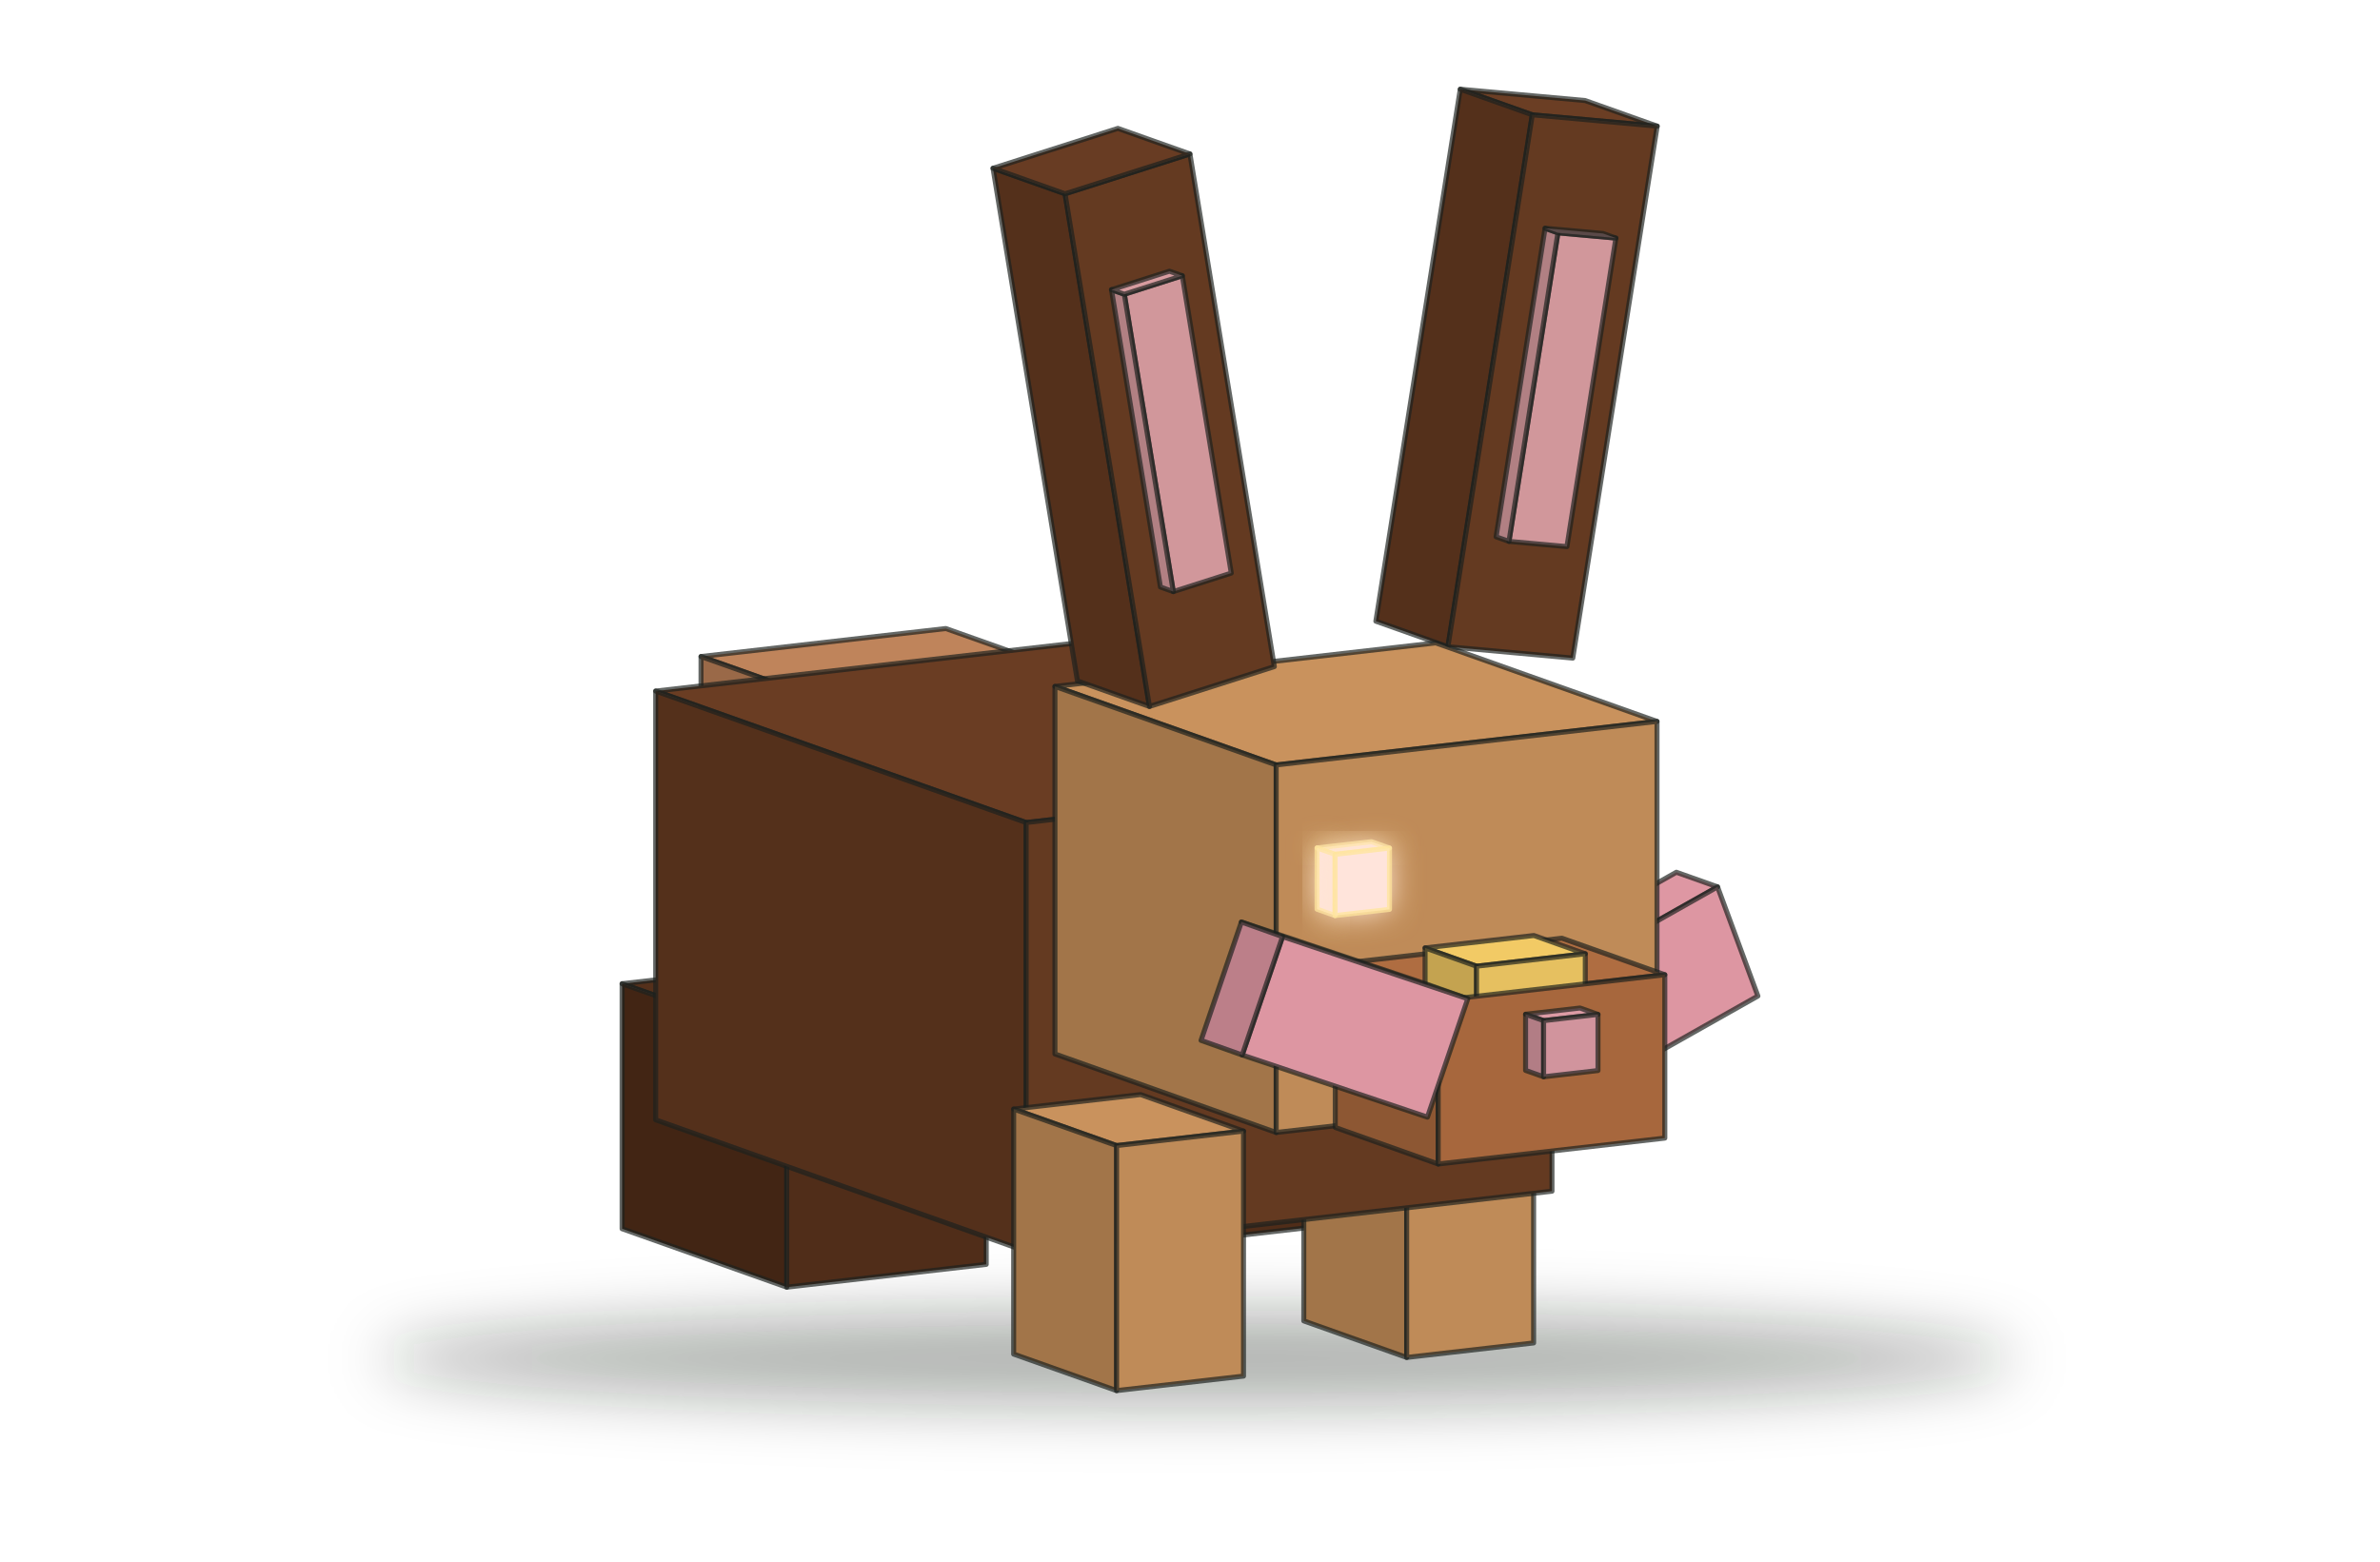
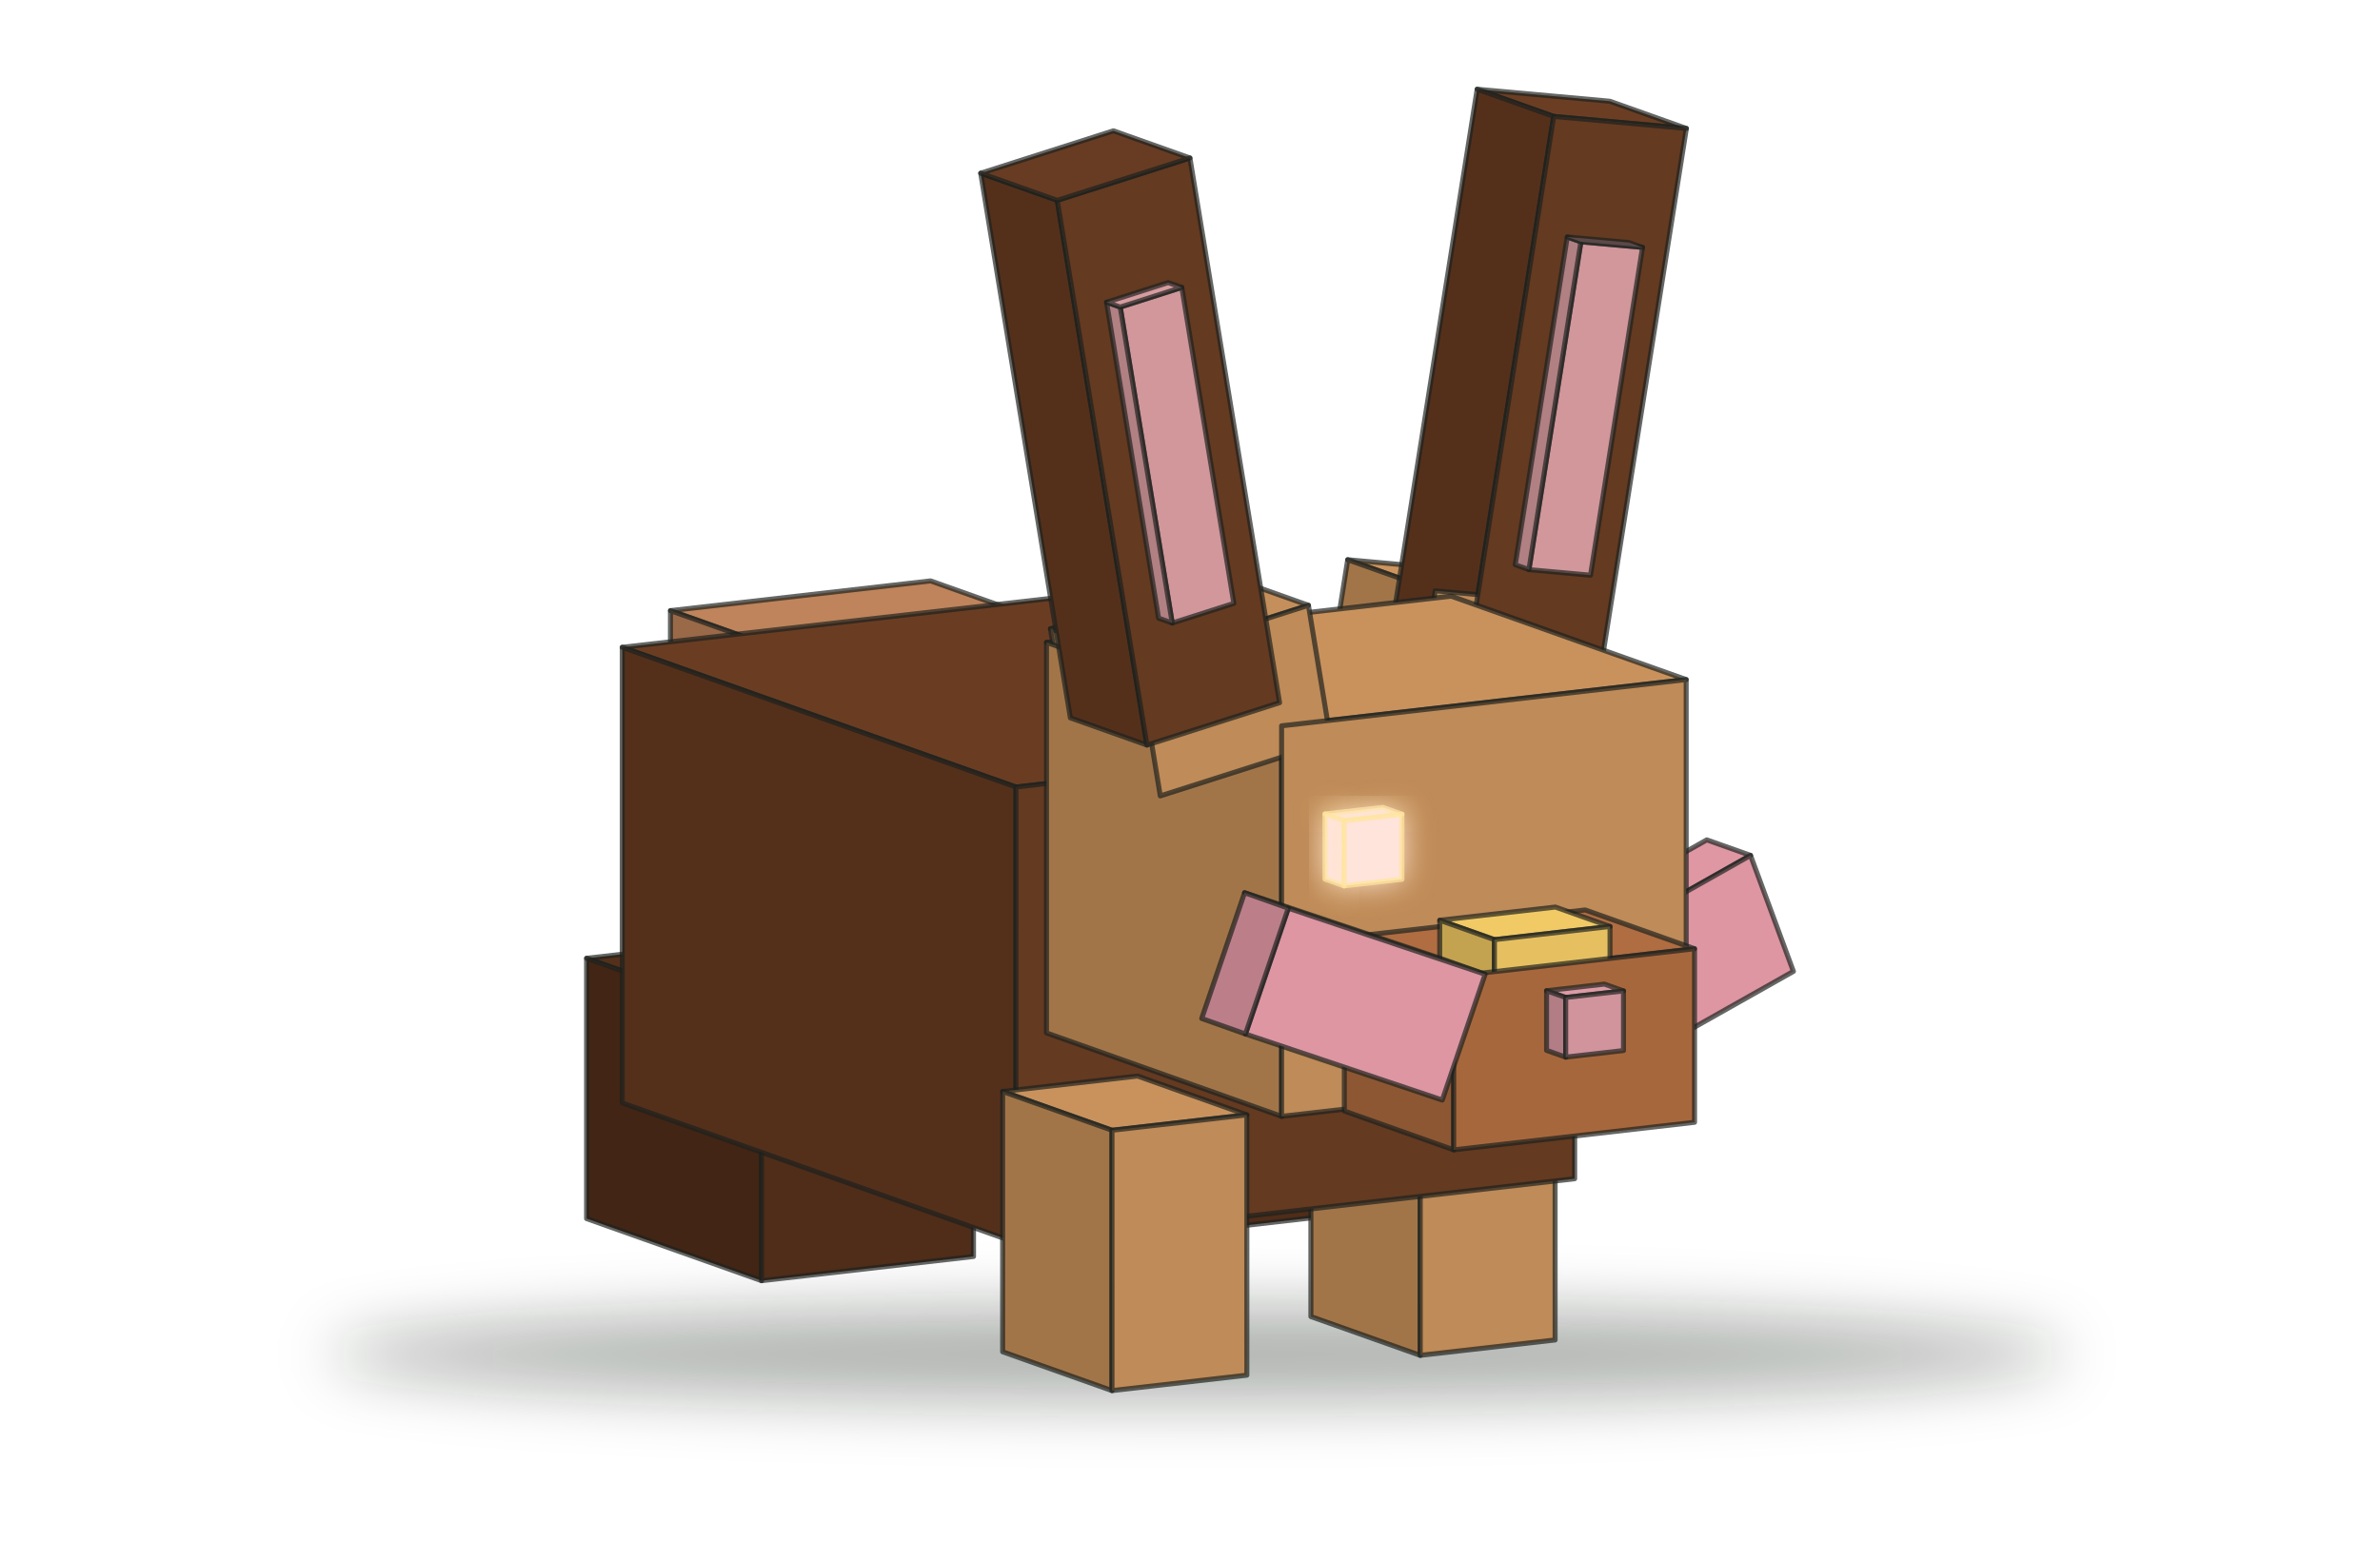
<svg xmlns="http://www.w3.org/2000/svg" width="640" height="420" viewBox="0 0 640 420" role="img" aria-labelledby="portrait-title">
  <defs>
    <filter id="portrait-glow" x="-80%" y="-80%" width="260%" height="260%">
      <feGaussianBlur stdDeviation="4" result="blur" />
      <feMerge>
        <feMergeNode in="blur" />
        <feMergeNode in="SourceGraphic" />
      </feMerge>
    </filter>
    <filter id="portrait-shadow" x="-40%" y="-80%" width="180%" height="260%">
      <feGaussianBlur stdDeviation="8" />
    </filter>
  </defs>
-   <ellipse cx="321.91" cy="365.37" rx="219.90" ry="13" fill="#0c120f" opacity=".32" filter="url(#portrait-shadow)" />
+   <ellipse cx="322.03" cy="364.21" rx="233.65" ry="13" fill="#0c120f" opacity=".32" filter="url(#portrait-shadow)" />
  <g>
-     <polygon points="291.69,182.30 254.33,169.04 188.51,176.57 225.87,189.83" fill="#bf845b" stroke="#1c211e" stroke-opacity=".68" stroke-width="1.35" stroke-linejoin="round" vector-effect="non-scaling-stroke" />
-     <polygon points="362.72,263.00 318.44,247.29 264.81,253.42 309.08,269.13" fill="#54301b" stroke="#1c211e" stroke-opacity=".68" stroke-width="1.35" stroke-linejoin="round" vector-effect="non-scaling-stroke" />
-     <polygon points="309.08,335.03 309.08,269.13 264.81,253.42 264.81,319.32" fill="#422514" stroke="#1c211e" stroke-opacity=".68" stroke-width="1.35" stroke-linejoin="round" vector-effect="non-scaling-stroke" />
-     <polygon points="225.87,263.96 225.87,189.83 188.51,176.57 188.51,250.70" fill="#9a6948" stroke="#1c211e" stroke-opacity=".68" stroke-width="1.35" stroke-linejoin="round" vector-effect="non-scaling-stroke" />
-     <polygon points="291.69,256.44 291.69,182.30 225.87,189.83 225.87,263.96" fill="#b57d56" stroke="#1c211e" stroke-opacity=".68" stroke-width="1.35" stroke-linejoin="round" vector-effect="non-scaling-stroke" />
-     <polygon points="362.72,328.90 362.72,263.00 309.08,269.13 309.08,335.03" fill="#502d19" stroke="#1c211e" stroke-opacity=".68" stroke-width="1.35" stroke-linejoin="round" vector-effect="non-scaling-stroke" />
-     <polygon points="265.20,274.15 220.92,258.44 167.29,264.57 211.57,280.28" fill="#54301b" stroke="#1c211e" stroke-opacity=".68" stroke-width="1.35" stroke-linejoin="round" vector-effect="non-scaling-stroke" />
-     <polygon points="211.57,346.18 211.57,280.28 167.29,264.57 167.29,330.47" fill="#422514" stroke="#1c211e" stroke-opacity=".68" stroke-width="1.35" stroke-linejoin="round" vector-effect="non-scaling-stroke" />
-     <polygon points="265.20,340.05 265.20,274.15 211.57,280.28 211.57,346.18" fill="#502d19" stroke="#1c211e" stroke-opacity=".68" stroke-width="1.35" stroke-linejoin="round" vector-effect="non-scaling-stroke" />
-     <polygon points="417.34,205.05 317.72,169.69 176.32,185.86 275.94,221.22" fill="#6a3d23" stroke="#1c211e" stroke-opacity=".68" stroke-width="1.35" stroke-linejoin="round" vector-effect="non-scaling-stroke" />
-     <polygon points="275.94,336.54 275.94,221.22 176.32,185.86 176.32,301.18" fill="#54301b" stroke="#1c211e" stroke-opacity=".68" stroke-width="1.35" stroke-linejoin="round" vector-effect="non-scaling-stroke" />
-     <polygon points="412.40,295.28 384.73,285.46 350.60,289.36 378.27,299.18" fill="#c9925d" stroke="#1c211e" stroke-opacity=".68" stroke-width="1.35" stroke-linejoin="round" vector-effect="non-scaling-stroke" />
-     <polygon points="378.27,365.08 378.27,299.18 350.60,289.36 350.60,355.26" fill="#a27549" stroke="#1c211e" stroke-opacity=".68" stroke-width="1.35" stroke-linejoin="round" vector-effect="non-scaling-stroke" />
-     <polygon points="412.40,361.18 412.40,295.28 378.27,299.18 378.27,365.08" fill="#bf8b58" stroke="#1c211e" stroke-opacity=".68" stroke-width="1.35" stroke-linejoin="round" vector-effect="non-scaling-stroke" />
-     <polygon points="417.34,320.37 417.34,205.05 275.94,221.22 275.94,336.54" fill="#643a21" stroke="#1c211e" stroke-opacity=".68" stroke-width="1.35" stroke-linejoin="round" vector-effect="non-scaling-stroke" />
-     <polygon points="334.39,304.20 306.71,294.38 272.58,298.28 300.26,308.10" fill="#c9925d" stroke="#1c211e" stroke-opacity=".68" stroke-width="1.35" stroke-linejoin="round" vector-effect="non-scaling-stroke" />
-     <polygon points="300.26,374.00 300.26,308.10 272.58,298.28 272.58,364.18" fill="#a27549" stroke="#1c211e" stroke-opacity=".68" stroke-width="1.35" stroke-linejoin="round" vector-effect="non-scaling-stroke" />
-     <polygon points="334.39,370.10 334.39,304.20 300.26,308.10 300.26,374.00" fill="#bf8b58" stroke="#1c211e" stroke-opacity=".68" stroke-width="1.35" stroke-linejoin="round" vector-effect="non-scaling-stroke" />
-     <polygon points="445.63,33.92 426.26,27.04 392.68,24.00 412.05,30.88" fill="#6b3e24" stroke="#1c211e" stroke-opacity=".68" stroke-width="1.35" stroke-linejoin="round" vector-effect="non-scaling-stroke" />
-     <polygon points="389.35,173.94 412.05,30.88 392.68,24.00 369.98,167.07" fill="#54301b" stroke="#1c211e" stroke-opacity=".68" stroke-width="1.35" stroke-linejoin="round" vector-effect="non-scaling-stroke" />
-     <polygon points="422.93,176.99 445.63,33.92 412.05,30.88 389.35,173.94" fill="#643a21" stroke="#1c211e" stroke-opacity=".68" stroke-width="1.35" stroke-linejoin="round" vector-effect="non-scaling-stroke" />
-     <polygon points="421.36,147.01 434.53,64.03 418.94,62.62 405.77,145.60" fill="#d1979b" stroke="#1c211e" stroke-opacity=".68" stroke-width="1.35" stroke-linejoin="round" vector-effect="non-scaling-stroke" />
-     <polygon points="405.77,145.60 418.94,62.62 415.48,61.39 402.31,144.37" fill="#b18083" stroke="#1c211e" stroke-opacity=".68" stroke-width="1.35" stroke-linejoin="round" vector-effect="non-scaling-stroke" />
-     <polygon points="434.53,64.03 431.07,62.80 415.48,61.39 418.94,62.62" fill="#dea1a5" stroke="#1c211e" stroke-opacity=".68" stroke-width="1.35" stroke-linejoin="round" vector-effect="non-scaling-stroke" />
-     <polygon points="445.58,194.02 386.08,172.90 283.68,184.61 343.18,205.73" fill="#c9925d" stroke="#1c211e" stroke-opacity=".68" stroke-width="1.35" stroke-linejoin="round" vector-effect="non-scaling-stroke" />
-     <polygon points="343.18,304.58 343.18,205.73 283.68,184.61 283.68,283.46" fill="#a27549" stroke="#1c211e" stroke-opacity=".68" stroke-width="1.35" stroke-linejoin="round" vector-effect="non-scaling-stroke" />
-     <polygon points="461.86,238.52 450.79,234.59 400.98,262.69 412.05,266.62" fill="#de97a3" stroke="#1c211e" stroke-opacity=".68" stroke-width="1.35" stroke-linejoin="round" vector-effect="non-scaling-stroke" />
-     <polygon points="434.59,221.13 429.75,219.41 415.12,221.08 419.96,222.80" fill="#ffe4db" stroke="#ffe59a" stroke-opacity=".74" stroke-width="1.35" stroke-linejoin="round" vector-effect="non-scaling-stroke" filter="url(#portrait-glow)" />
-     <polygon points="472.71,267.88 461.86,238.52 412.05,266.62 422.90,295.98" fill="#dd96a2" stroke="#1c211e" stroke-opacity=".68" stroke-width="1.35" stroke-linejoin="round" vector-effect="non-scaling-stroke" />
-     <polygon points="419.96,239.27 419.96,222.80 415.12,221.08 415.12,237.55" fill="#ffe4db" stroke="#ffe59a" stroke-opacity=".74" stroke-width="1.35" stroke-linejoin="round" vector-effect="non-scaling-stroke" filter="url(#portrait-glow)" />
-     <polygon points="434.59,237.60 434.59,221.13 419.96,222.80 419.96,239.27" fill="#ffe4db" stroke="#ffe59a" stroke-opacity=".74" stroke-width="1.35" stroke-linejoin="round" vector-effect="non-scaling-stroke" filter="url(#portrait-glow)" />
-     <polygon points="422.90,295.98 412.05,266.62 400.98,262.69 411.83,292.05" fill="#bc7f89" stroke="#1c211e" stroke-opacity=".68" stroke-width="1.35" stroke-linejoin="round" vector-effect="non-scaling-stroke" />
-     <polygon points="309.10,190.00 286.40,52.12 267.03,45.25 289.73,183.13" fill="#54301b" stroke="#1c211e" stroke-opacity=".68" stroke-width="1.35" stroke-linejoin="round" vector-effect="non-scaling-stroke" />
-     <polygon points="445.58,292.87 445.58,194.02 343.18,205.73 343.18,304.58" fill="#bf8b58" stroke="#1c211e" stroke-opacity=".68" stroke-width="1.35" stroke-linejoin="round" vector-effect="non-scaling-stroke" />
-     <polygon points="342.68,179.28 319.98,41.40 286.40,52.12 309.10,190.00" fill="#643a21" stroke="#1c211e" stroke-opacity=".68" stroke-width="1.35" stroke-linejoin="round" vector-effect="non-scaling-stroke" />
-     <polygon points="319.98,41.40 300.61,34.53 267.03,45.25 286.40,52.12" fill="#683c23" stroke="#1c211e" stroke-opacity=".68" stroke-width="1.35" stroke-linejoin="round" vector-effect="non-scaling-stroke" />
-     <polygon points="331.10,154.13 317.93,74.16 302.34,79.14 315.51,159.11" fill="#d1979b" stroke="#1c211e" stroke-opacity=".68" stroke-width="1.35" stroke-linejoin="round" vector-effect="non-scaling-stroke" />
-     <polygon points="315.51,159.11 302.34,79.14 298.88,77.91 312.05,157.88" fill="#b18083" stroke="#1c211e" stroke-opacity=".68" stroke-width="1.35" stroke-linejoin="round" vector-effect="non-scaling-stroke" />
-     <polygon points="447.68,262.15 420.01,252.33 359.06,259.30 386.74,269.12" fill="#af6d41" stroke="#1c211e" stroke-opacity=".68" stroke-width="1.35" stroke-linejoin="round" vector-effect="non-scaling-stroke" />
-     <polygon points="426.30,256.51 412.47,251.60 383.21,254.94 397.05,259.86" fill="#f2ca65" stroke="#1c211e" stroke-opacity=".68" stroke-width="1.35" stroke-linejoin="round" vector-effect="non-scaling-stroke" />
-     <polygon points="317.93,74.16 314.47,72.94 298.88,77.91 302.34,79.14" fill="#d79ca0" stroke="#1c211e" stroke-opacity=".68" stroke-width="1.35" stroke-linejoin="round" vector-effect="non-scaling-stroke" />
-     <polygon points="373.64,228.09 368.80,226.38 354.17,228.05 359.01,229.77" fill="#ffe4db" stroke="#ffe59a" stroke-opacity=".74" stroke-width="1.35" stroke-linejoin="round" vector-effect="non-scaling-stroke" filter="url(#portrait-glow)" />
-     <polygon points="397.05,292.80 397.05,259.86 383.21,254.94 383.21,287.89" fill="#c4a350" stroke="#1c211e" stroke-opacity=".68" stroke-width="1.35" stroke-linejoin="round" vector-effect="non-scaling-stroke" />
-     <polygon points="394.70,268.61 383.63,264.68 333.82,247.97 344.89,251.90" fill="#eda1ae" stroke="#1c211e" stroke-opacity=".68" stroke-width="1.35" stroke-linejoin="round" vector-effect="non-scaling-stroke" />
-     <polygon points="359.01,246.24 359.01,229.77 354.17,228.05 354.17,244.52" fill="#ffe4db" stroke="#ffe59a" stroke-opacity=".74" stroke-width="1.35" stroke-linejoin="round" vector-effect="non-scaling-stroke" filter="url(#portrait-glow)" />
-     <polygon points="373.64,244.57 373.64,228.09 359.01,229.77 359.01,246.24" fill="#ffe4db" stroke="#ffe59a" stroke-opacity=".74" stroke-width="1.35" stroke-linejoin="round" vector-effect="non-scaling-stroke" filter="url(#portrait-glow)" />
-     <polygon points="426.30,289.46 426.30,256.51 397.05,259.86 397.05,292.80" fill="#e6c060" stroke="#1c211e" stroke-opacity=".68" stroke-width="1.35" stroke-linejoin="round" vector-effect="non-scaling-stroke" />
-     <polygon points="386.74,313.06 386.74,269.12 359.06,259.30 359.06,303.23" fill="#8d5733" stroke="#1c211e" stroke-opacity=".68" stroke-width="1.35" stroke-linejoin="round" vector-effect="non-scaling-stroke" />
-     <polygon points="447.68,306.09 447.68,262.15 386.74,269.12 386.74,313.06" fill="#a7673d" stroke="#1c211e" stroke-opacity=".68" stroke-width="1.35" stroke-linejoin="round" vector-effect="non-scaling-stroke" />
-     <polygon points="383.85,300.45 394.70,268.61 344.89,251.90 334.04,283.74" fill="#dd96a2" stroke="#1c211e" stroke-opacity=".68" stroke-width="1.35" stroke-linejoin="round" vector-effect="non-scaling-stroke" />
-     <polygon points="334.04,283.74 344.89,251.90 333.82,247.97 322.97,279.81" fill="#bc7f89" stroke="#1c211e" stroke-opacity=".68" stroke-width="1.35" stroke-linejoin="round" vector-effect="non-scaling-stroke" />
-     <polygon points="429.71,272.82 424.87,271.10 410.24,272.78 415.09,274.50" fill="#dc9ba5" stroke="#1c211e" stroke-opacity=".68" stroke-width="1.35" stroke-linejoin="round" vector-effect="non-scaling-stroke" />
-     <polygon points="415.09,289.60 415.09,274.50 410.24,272.78 410.24,287.88" fill="#b27d85" stroke="#1c211e" stroke-opacity=".68" stroke-width="1.35" stroke-linejoin="round" vector-effect="non-scaling-stroke" />
-     <polygon points="429.71,287.92 429.71,272.82 415.09,274.50 415.09,289.60" fill="#d1949d" stroke="#1c211e" stroke-opacity=".68" stroke-width="1.35" stroke-linejoin="round" vector-effect="non-scaling-stroke" />
+     <polygon points="289.92,170.32 250.23,156.23 180.29,164.23 219.98,178.32" fill="#bf845b" stroke="#1c211e" stroke-opacity=".68" stroke-width="1.35" stroke-linejoin="round" vector-effect="non-scaling-stroke" />
+     <polygon points="365.39,256.06 318.34,239.36 261.36,245.88 308.40,262.58" fill="#54301b" stroke="#1c211e" stroke-opacity=".68" stroke-width="1.35" stroke-linejoin="round" vector-effect="non-scaling-stroke" />
+     <polygon points="308.40,332.60 308.40,262.58 261.36,245.88 261.36,315.90" fill="#422514" stroke="#1c211e" stroke-opacity=".68" stroke-width="1.35" stroke-linejoin="round" vector-effect="non-scaling-stroke" />
+     <polygon points="219.98,257.09 219.98,178.32 180.29,164.23 180.29,243.00" fill="#9a6948" stroke="#1c211e" stroke-opacity=".68" stroke-width="1.35" stroke-linejoin="round" vector-effect="non-scaling-stroke" />
+     <polygon points="289.92,249.09 289.92,170.32 219.98,178.32 219.98,257.09" fill="#b57d56" stroke="#1c211e" stroke-opacity=".68" stroke-width="1.35" stroke-linejoin="round" vector-effect="non-scaling-stroke" />
+     <polygon points="365.39,326.08 365.39,256.06 308.40,262.58 308.40,332.60" fill="#502d19" stroke="#1c211e" stroke-opacity=".68" stroke-width="1.35" stroke-linejoin="round" vector-effect="non-scaling-stroke" />
+     <polygon points="261.78,267.91 214.73,251.21 157.74,257.73 204.79,274.43" fill="#54301b" stroke="#1c211e" stroke-opacity=".68" stroke-width="1.35" stroke-linejoin="round" vector-effect="non-scaling-stroke" />
+     <polygon points="204.79,344.44 204.79,274.43 157.74,257.73 157.74,327.74" fill="#422514" stroke="#1c211e" stroke-opacity=".68" stroke-width="1.35" stroke-linejoin="round" vector-effect="non-scaling-stroke" />
+     <polygon points="261.78,337.93 261.78,267.91 204.79,274.43 204.79,344.44" fill="#502d19" stroke="#1c211e" stroke-opacity=".68" stroke-width="1.35" stroke-linejoin="round" vector-effect="non-scaling-stroke" />
+     <polygon points="423.43,194.49 317.57,156.92 167.33,174.09 273.19,211.67" fill="#6a3d23" stroke="#1c211e" stroke-opacity=".68" stroke-width="1.35" stroke-linejoin="round" vector-effect="non-scaling-stroke" />
+     <polygon points="273.19,334.20 273.19,211.67 167.33,174.09 167.33,296.63" fill="#54301b" stroke="#1c211e" stroke-opacity=".68" stroke-width="1.35" stroke-linejoin="round" vector-effect="non-scaling-stroke" />
+     <polygon points="418.18,290.36 388.77,279.92 352.51,284.07 381.91,294.50" fill="#c9925d" stroke="#1c211e" stroke-opacity=".68" stroke-width="1.35" stroke-linejoin="round" vector-effect="non-scaling-stroke" />
+     <polygon points="381.91,364.52 381.91,294.50 352.51,284.07 352.51,354.09" fill="#a27549" stroke="#1c211e" stroke-opacity=".68" stroke-width="1.35" stroke-linejoin="round" vector-effect="non-scaling-stroke" />
+     <polygon points="418.18,360.38 418.18,290.36 381.91,294.50 381.91,364.52" fill="#bf8b58" stroke="#1c211e" stroke-opacity=".68" stroke-width="1.35" stroke-linejoin="round" vector-effect="non-scaling-stroke" />
+     <polygon points="423.43,317.02 423.43,194.49 273.19,211.67 273.19,334.20" fill="#643a21" stroke="#1c211e" stroke-opacity=".68" stroke-width="1.35" stroke-linejoin="round" vector-effect="non-scaling-stroke" />
+     <polygon points="335.29,299.84 305.88,289.40 269.62,293.55 299.02,303.98" fill="#c9925d" stroke="#1c211e" stroke-opacity=".68" stroke-width="1.35" stroke-linejoin="round" vector-effect="non-scaling-stroke" />
+     <polygon points="299.02,374.00 299.02,303.98 269.62,293.55 269.62,363.56" fill="#a27549" stroke="#1c211e" stroke-opacity=".68" stroke-width="1.35" stroke-linejoin="round" vector-effect="non-scaling-stroke" />
+     <polygon points="431.80,163.05 408.28,154.70 362.41,150.54 385.93,158.89" fill="#cc945e" stroke="#1c211e" stroke-opacity=".68" stroke-width="1.35" stroke-linejoin="round" vector-effect="non-scaling-stroke" />
+     <polygon points="379.90,196.89 385.93,158.89 362.41,150.54 356.38,188.55" fill="#a27549" stroke="#1c211e" stroke-opacity=".68" stroke-width="1.35" stroke-linejoin="round" vector-effect="non-scaling-stroke" />
+     <polygon points="335.29,369.85 335.29,299.84 299.02,303.98 299.02,374.00" fill="#bf8b58" stroke="#1c211e" stroke-opacity=".68" stroke-width="1.35" stroke-linejoin="round" vector-effect="non-scaling-stroke" />
+     <polygon points="453.48,34.54 432.90,27.23 397.22,24.00 417.80,31.31" fill="#6b3e24" stroke="#1c211e" stroke-opacity=".68" stroke-width="1.35" stroke-linejoin="round" vector-effect="non-scaling-stroke" />
+     <polygon points="393.69,183.32 417.80,31.31 397.22,24.00 373.10,176.01" fill="#54301b" stroke="#1c211e" stroke-opacity=".68" stroke-width="1.35" stroke-linejoin="round" vector-effect="non-scaling-stroke" />
+     <polygon points="425.77,201.05 431.80,163.05 385.93,158.89 379.90,196.89" fill="#bf8b58" stroke="#1c211e" stroke-opacity=".68" stroke-width="1.35" stroke-linejoin="round" vector-effect="non-scaling-stroke" />
+     <polygon points="429.37,186.55 453.48,34.54 417.80,31.31 393.69,183.32" fill="#643a21" stroke="#1c211e" stroke-opacity=".68" stroke-width="1.35" stroke-linejoin="round" vector-effect="non-scaling-stroke" />
+     <polygon points="427.70,154.70 441.69,66.53 425.12,65.03 411.14,153.20" fill="#d1979b" stroke="#1c211e" stroke-opacity=".68" stroke-width="1.35" stroke-linejoin="round" vector-effect="non-scaling-stroke" />
+     <polygon points="411.14,153.20 425.12,65.03 421.45,63.73 407.46,151.89" fill="#b18083" stroke="#1c211e" stroke-opacity=".68" stroke-width="1.35" stroke-linejoin="round" vector-effect="non-scaling-stroke" />
+     <polygon points="441.69,66.53 438.01,65.23 421.45,63.73 425.12,65.03" fill="#dea1a5" stroke="#1c211e" stroke-opacity=".68" stroke-width="1.35" stroke-linejoin="round" vector-effect="non-scaling-stroke" />
+     <polygon points="453.43,182.77 390.21,160.33 281.41,172.77 344.63,195.21" fill="#c9925d" stroke="#1c211e" stroke-opacity=".68" stroke-width="1.35" stroke-linejoin="round" vector-effect="non-scaling-stroke" />
+     <polygon points="351.85,162.79 328.33,154.44 282.46,169.09 305.98,177.43" fill="#c58f5b" stroke="#1c211e" stroke-opacity=".68" stroke-width="1.35" stroke-linejoin="round" vector-effect="non-scaling-stroke" />
+     <polygon points="312.01,214.06 305.98,177.43 282.46,169.09 288.49,205.71" fill="#a27549" stroke="#1c211e" stroke-opacity=".68" stroke-width="1.35" stroke-linejoin="round" vector-effect="non-scaling-stroke" />
+     <polygon points="344.63,300.24 344.63,195.21 281.41,172.77 281.41,277.80" fill="#a27549" stroke="#1c211e" stroke-opacity=".68" stroke-width="1.35" stroke-linejoin="round" vector-effect="non-scaling-stroke" />
+     <polygon points="357.88,199.41 351.85,162.79 305.98,177.43 312.01,214.06" fill="#bf8b58" stroke="#1c211e" stroke-opacity=".68" stroke-width="1.35" stroke-linejoin="round" vector-effect="non-scaling-stroke" />
+     <polygon points="470.73,230.05 458.97,225.88 406.04,255.74 417.81,259.91" fill="#de97a3" stroke="#1c211e" stroke-opacity=".68" stroke-width="1.35" stroke-linejoin="round" vector-effect="non-scaling-stroke" />
+     <polygon points="441.75,211.57 436.61,209.74 421.06,211.52 426.21,213.35" fill="#ffe4db" stroke="#ffe59a" stroke-opacity=".74" stroke-width="1.35" stroke-linejoin="round" vector-effect="non-scaling-stroke" filter="url(#portrait-glow)" />
+     <polygon points="482.26,261.25 470.73,230.05 417.81,259.91 429.33,291.10" fill="#dd96a2" stroke="#1c211e" stroke-opacity=".68" stroke-width="1.35" stroke-linejoin="round" vector-effect="non-scaling-stroke" />
+     <polygon points="426.21,230.85 426.21,213.35 421.06,211.52 421.06,229.02" fill="#ffe4db" stroke="#ffe59a" stroke-opacity=".74" stroke-width="1.35" stroke-linejoin="round" vector-effect="non-scaling-stroke" filter="url(#portrait-glow)" />
+     <polygon points="441.75,229.07 441.75,211.57 426.21,213.35 426.21,230.85" fill="#ffe4db" stroke="#ffe59a" stroke-opacity=".74" stroke-width="1.35" stroke-linejoin="round" vector-effect="non-scaling-stroke" filter="url(#portrait-glow)" />
+     <polygon points="429.33,291.10 417.81,259.91 406.04,255.74 417.57,286.93" fill="#bc7f89" stroke="#1c211e" stroke-opacity=".68" stroke-width="1.35" stroke-linejoin="round" vector-effect="non-scaling-stroke" />
+     <polygon points="308.42,200.38 284.30,53.88 263.72,46.58 287.83,193.07" fill="#54301b" stroke="#1c211e" stroke-opacity=".68" stroke-width="1.35" stroke-linejoin="round" vector-effect="non-scaling-stroke" />
+     <polygon points="453.43,287.80 453.43,182.77 344.63,195.21 344.63,300.24" fill="#bf8b58" stroke="#1c211e" stroke-opacity=".68" stroke-width="1.35" stroke-linejoin="round" vector-effect="non-scaling-stroke" />
+     <polygon points="344.09,188.99 319.98,42.49 284.30,53.88 308.42,200.38" fill="#643a21" stroke="#1c211e" stroke-opacity=".68" stroke-width="1.35" stroke-linejoin="round" vector-effect="non-scaling-stroke" />
+     <polygon points="319.98,42.49 299.40,35.18 263.72,46.58 284.30,53.88" fill="#683c23" stroke="#1c211e" stroke-opacity=".68" stroke-width="1.35" stroke-linejoin="round" vector-effect="non-scaling-stroke" />
+     <polygon points="331.79,162.27 317.80,77.30 301.24,82.59 315.23,167.56" fill="#d1979b" stroke="#1c211e" stroke-opacity=".68" stroke-width="1.35" stroke-linejoin="round" vector-effect="non-scaling-stroke" />
+     <polygon points="315.23,167.56 301.24,82.59 297.56,81.29 311.55,166.25" fill="#b18083" stroke="#1c211e" stroke-opacity=".68" stroke-width="1.35" stroke-linejoin="round" vector-effect="non-scaling-stroke" />
+     <polygon points="455.67,255.16 426.26,244.73 361.50,252.13 390.91,262.57" fill="#af6d41" stroke="#1c211e" stroke-opacity=".68" stroke-width="1.35" stroke-linejoin="round" vector-effect="non-scaling-stroke" />
+     <polygon points="317.80,77.30 314.13,76.00 297.56,81.29 301.24,82.59" fill="#d79ca0" stroke="#1c211e" stroke-opacity=".68" stroke-width="1.35" stroke-linejoin="round" vector-effect="non-scaling-stroke" />
+     <polygon points="432.95,249.17 418.25,243.95 387.16,247.50 401.86,252.72" fill="#f2ca65" stroke="#1c211e" stroke-opacity=".68" stroke-width="1.35" stroke-linejoin="round" vector-effect="non-scaling-stroke" />
+     <polygon points="376.99,218.97 371.85,217.15 356.31,218.92 361.45,220.75" fill="#ffe4db" stroke="#ffe59a" stroke-opacity=".74" stroke-width="1.35" stroke-linejoin="round" vector-effect="non-scaling-stroke" filter="url(#portrait-glow)" />
+     <polygon points="401.86,287.73 401.86,252.72 387.16,247.50 387.16,282.51" fill="#c4a350" stroke="#1c211e" stroke-opacity=".68" stroke-width="1.35" stroke-linejoin="round" vector-effect="non-scaling-stroke" />
+     <polygon points="399.37,262.02 387.60,257.84 334.68,240.09 346.44,244.26" fill="#eda1ae" stroke="#1c211e" stroke-opacity=".68" stroke-width="1.35" stroke-linejoin="round" vector-effect="non-scaling-stroke" />
+     <polygon points="361.45,238.25 361.45,220.75 356.31,218.92 356.31,236.43" fill="#ffe4db" stroke="#ffe59a" stroke-opacity=".74" stroke-width="1.35" stroke-linejoin="round" vector-effect="non-scaling-stroke" filter="url(#portrait-glow)" />
+     <polygon points="376.99,236.48 376.99,218.97 361.45,220.75 361.45,238.25" fill="#ffe4db" stroke="#ffe59a" stroke-opacity=".74" stroke-width="1.35" stroke-linejoin="round" vector-effect="non-scaling-stroke" filter="url(#portrait-glow)" />
+     <polygon points="432.95,284.17 432.95,249.17 401.86,252.72 401.86,287.73" fill="#e6c060" stroke="#1c211e" stroke-opacity=".68" stroke-width="1.35" stroke-linejoin="round" vector-effect="non-scaling-stroke" />
+     <polygon points="390.91,309.25 390.91,262.57 361.50,252.13 361.50,298.81" fill="#8d5733" stroke="#1c211e" stroke-opacity=".68" stroke-width="1.35" stroke-linejoin="round" vector-effect="non-scaling-stroke" />
+     <polygon points="455.67,301.84 455.67,255.16 390.91,262.57 390.91,309.25" fill="#a7673d" stroke="#1c211e" stroke-opacity=".68" stroke-width="1.35" stroke-linejoin="round" vector-effect="non-scaling-stroke" />
+     <polygon points="387.84,295.85 399.37,262.02 346.44,244.26 334.91,278.09" fill="#dd96a2" stroke="#1c211e" stroke-opacity=".68" stroke-width="1.35" stroke-linejoin="round" vector-effect="non-scaling-stroke" />
+     <polygon points="334.91,278.09 346.44,244.26 334.68,240.09 323.15,273.92" fill="#bc7f89" stroke="#1c211e" stroke-opacity=".68" stroke-width="1.35" stroke-linejoin="round" vector-effect="non-scaling-stroke" />
+     <polygon points="436.57,266.50 431.43,264.67 415.88,266.45 421.03,268.27" fill="#dc9ba5" stroke="#1c211e" stroke-opacity=".68" stroke-width="1.35" stroke-linejoin="round" vector-effect="non-scaling-stroke" />
+     <polygon points="421.03,284.32 421.03,268.27 415.88,266.45 415.88,282.49" fill="#b27d85" stroke="#1c211e" stroke-opacity=".68" stroke-width="1.35" stroke-linejoin="round" vector-effect="non-scaling-stroke" />
+     <polygon points="436.57,282.54 436.57,266.50 421.03,268.27 421.03,284.32" fill="#d1949d" stroke="#1c211e" stroke-opacity=".68" stroke-width="1.35" stroke-linejoin="round" vector-effect="non-scaling-stroke" />
  </g>
</svg>
